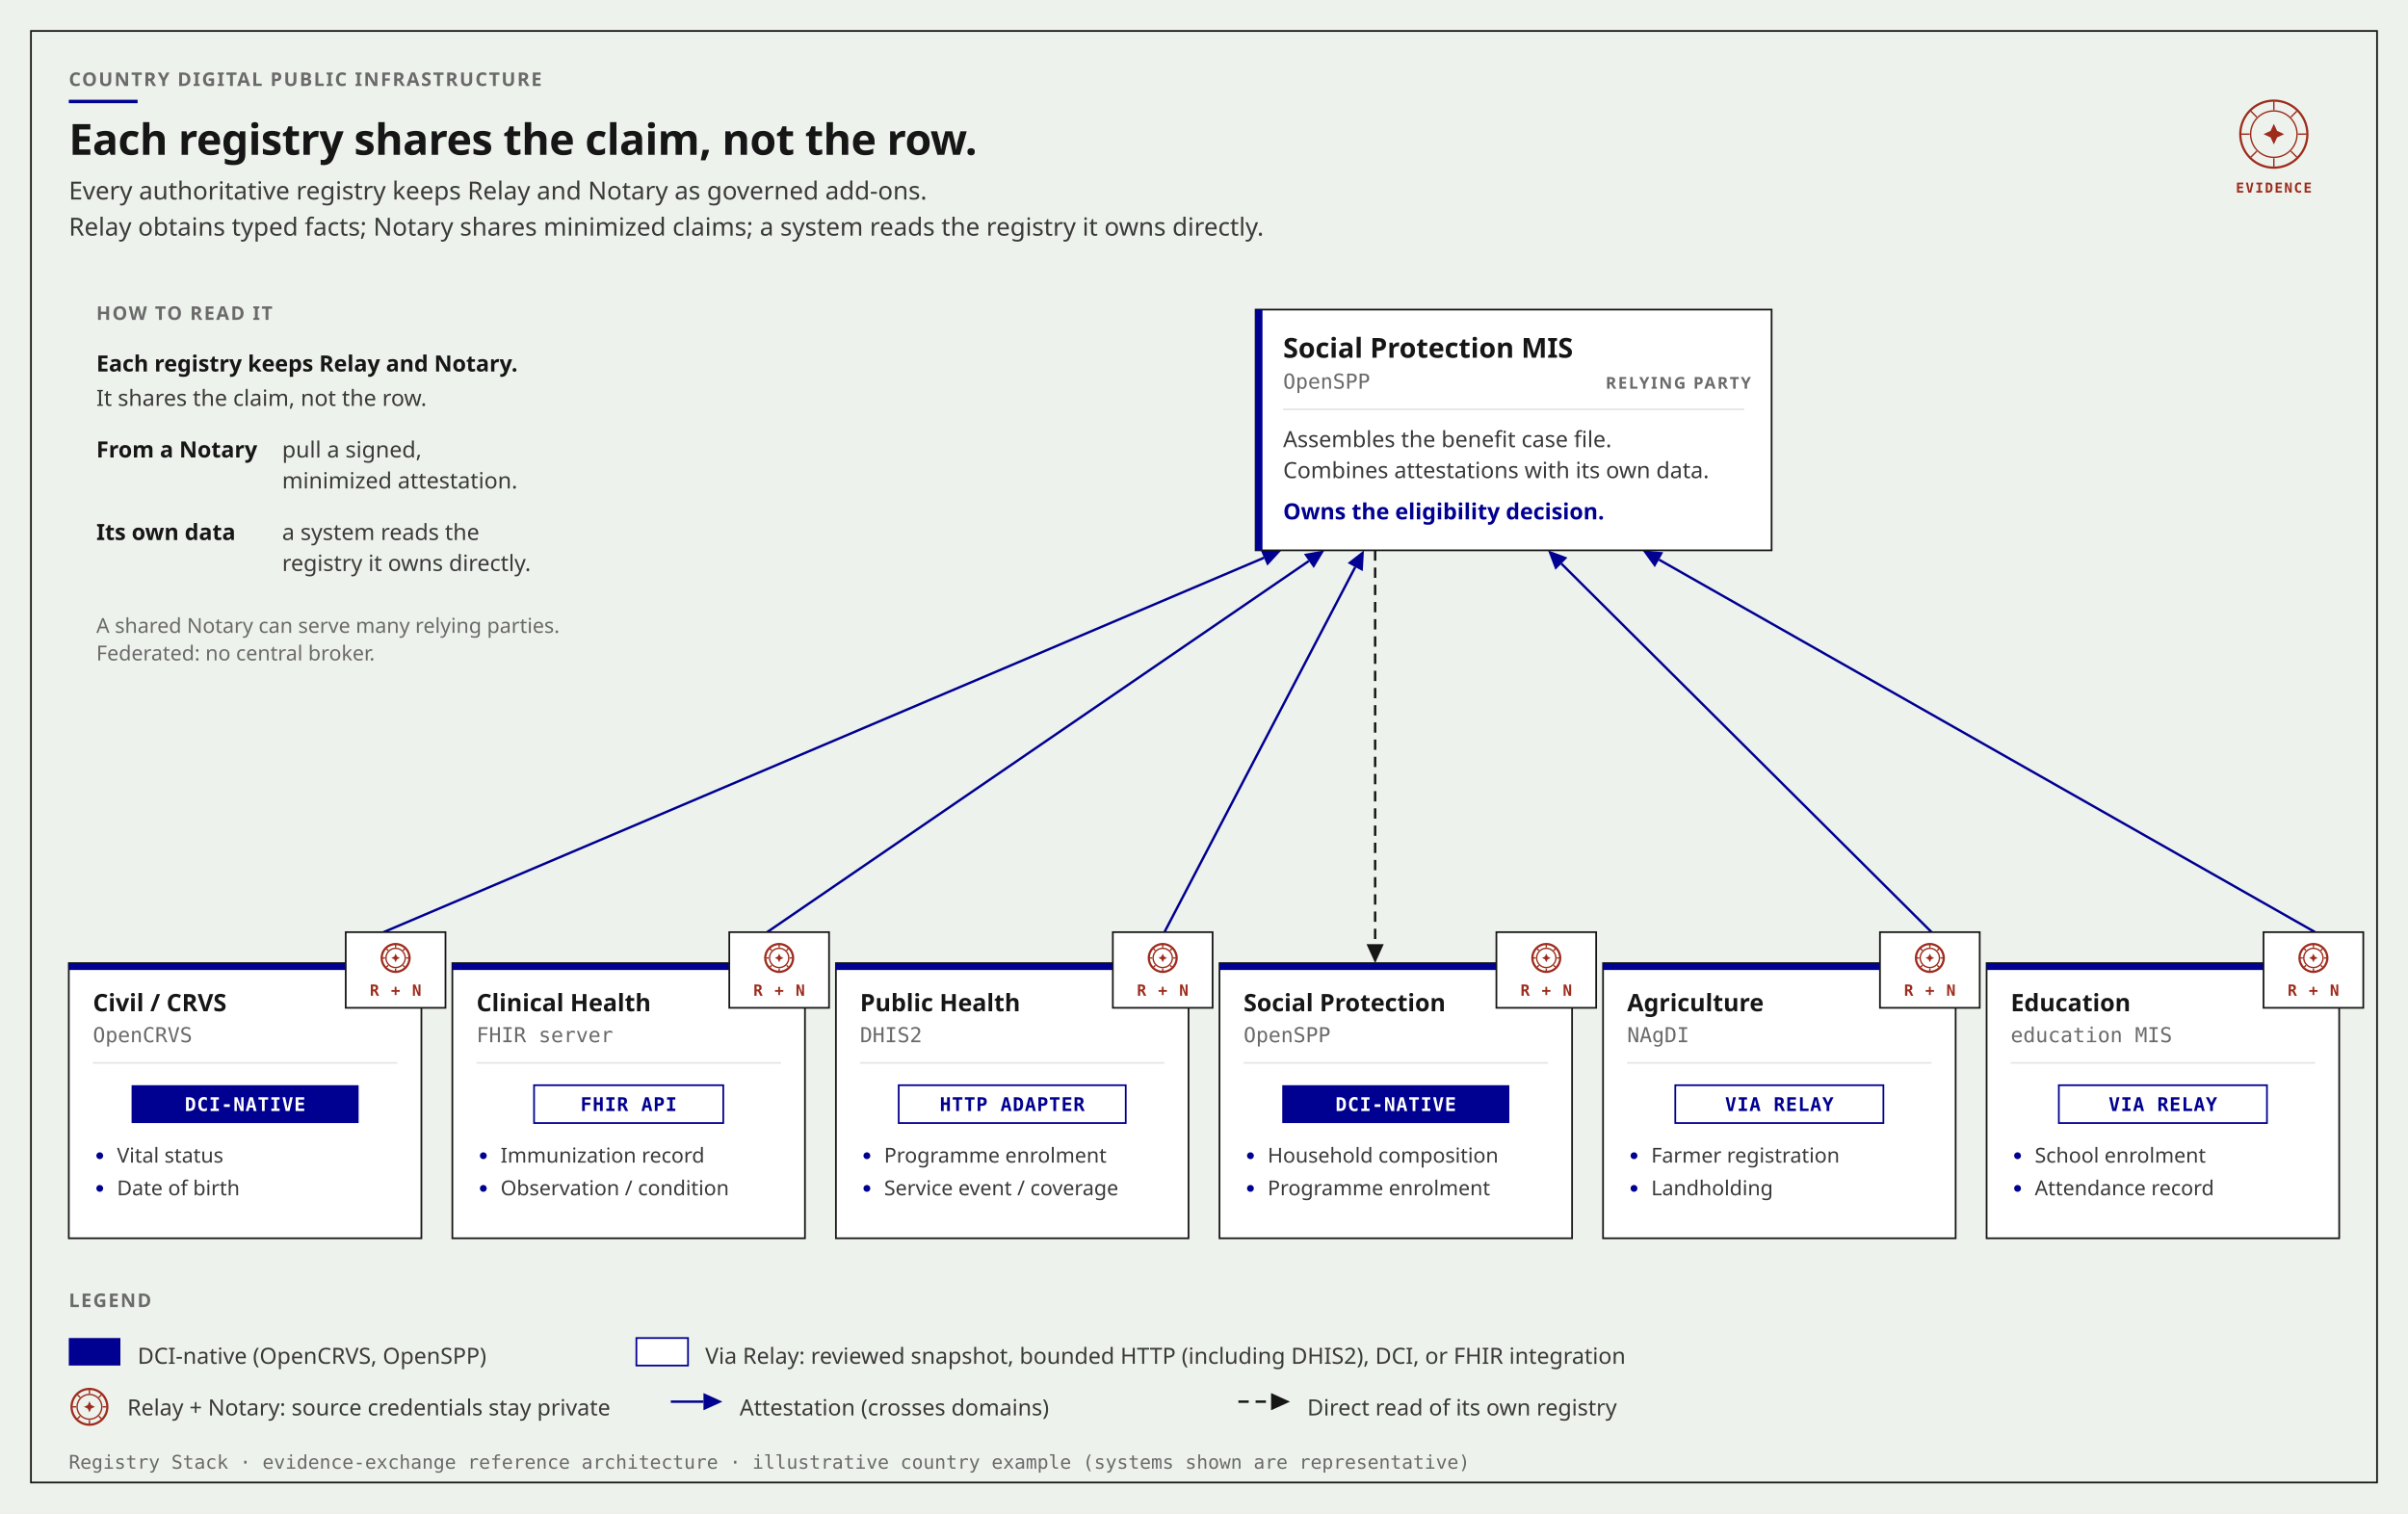
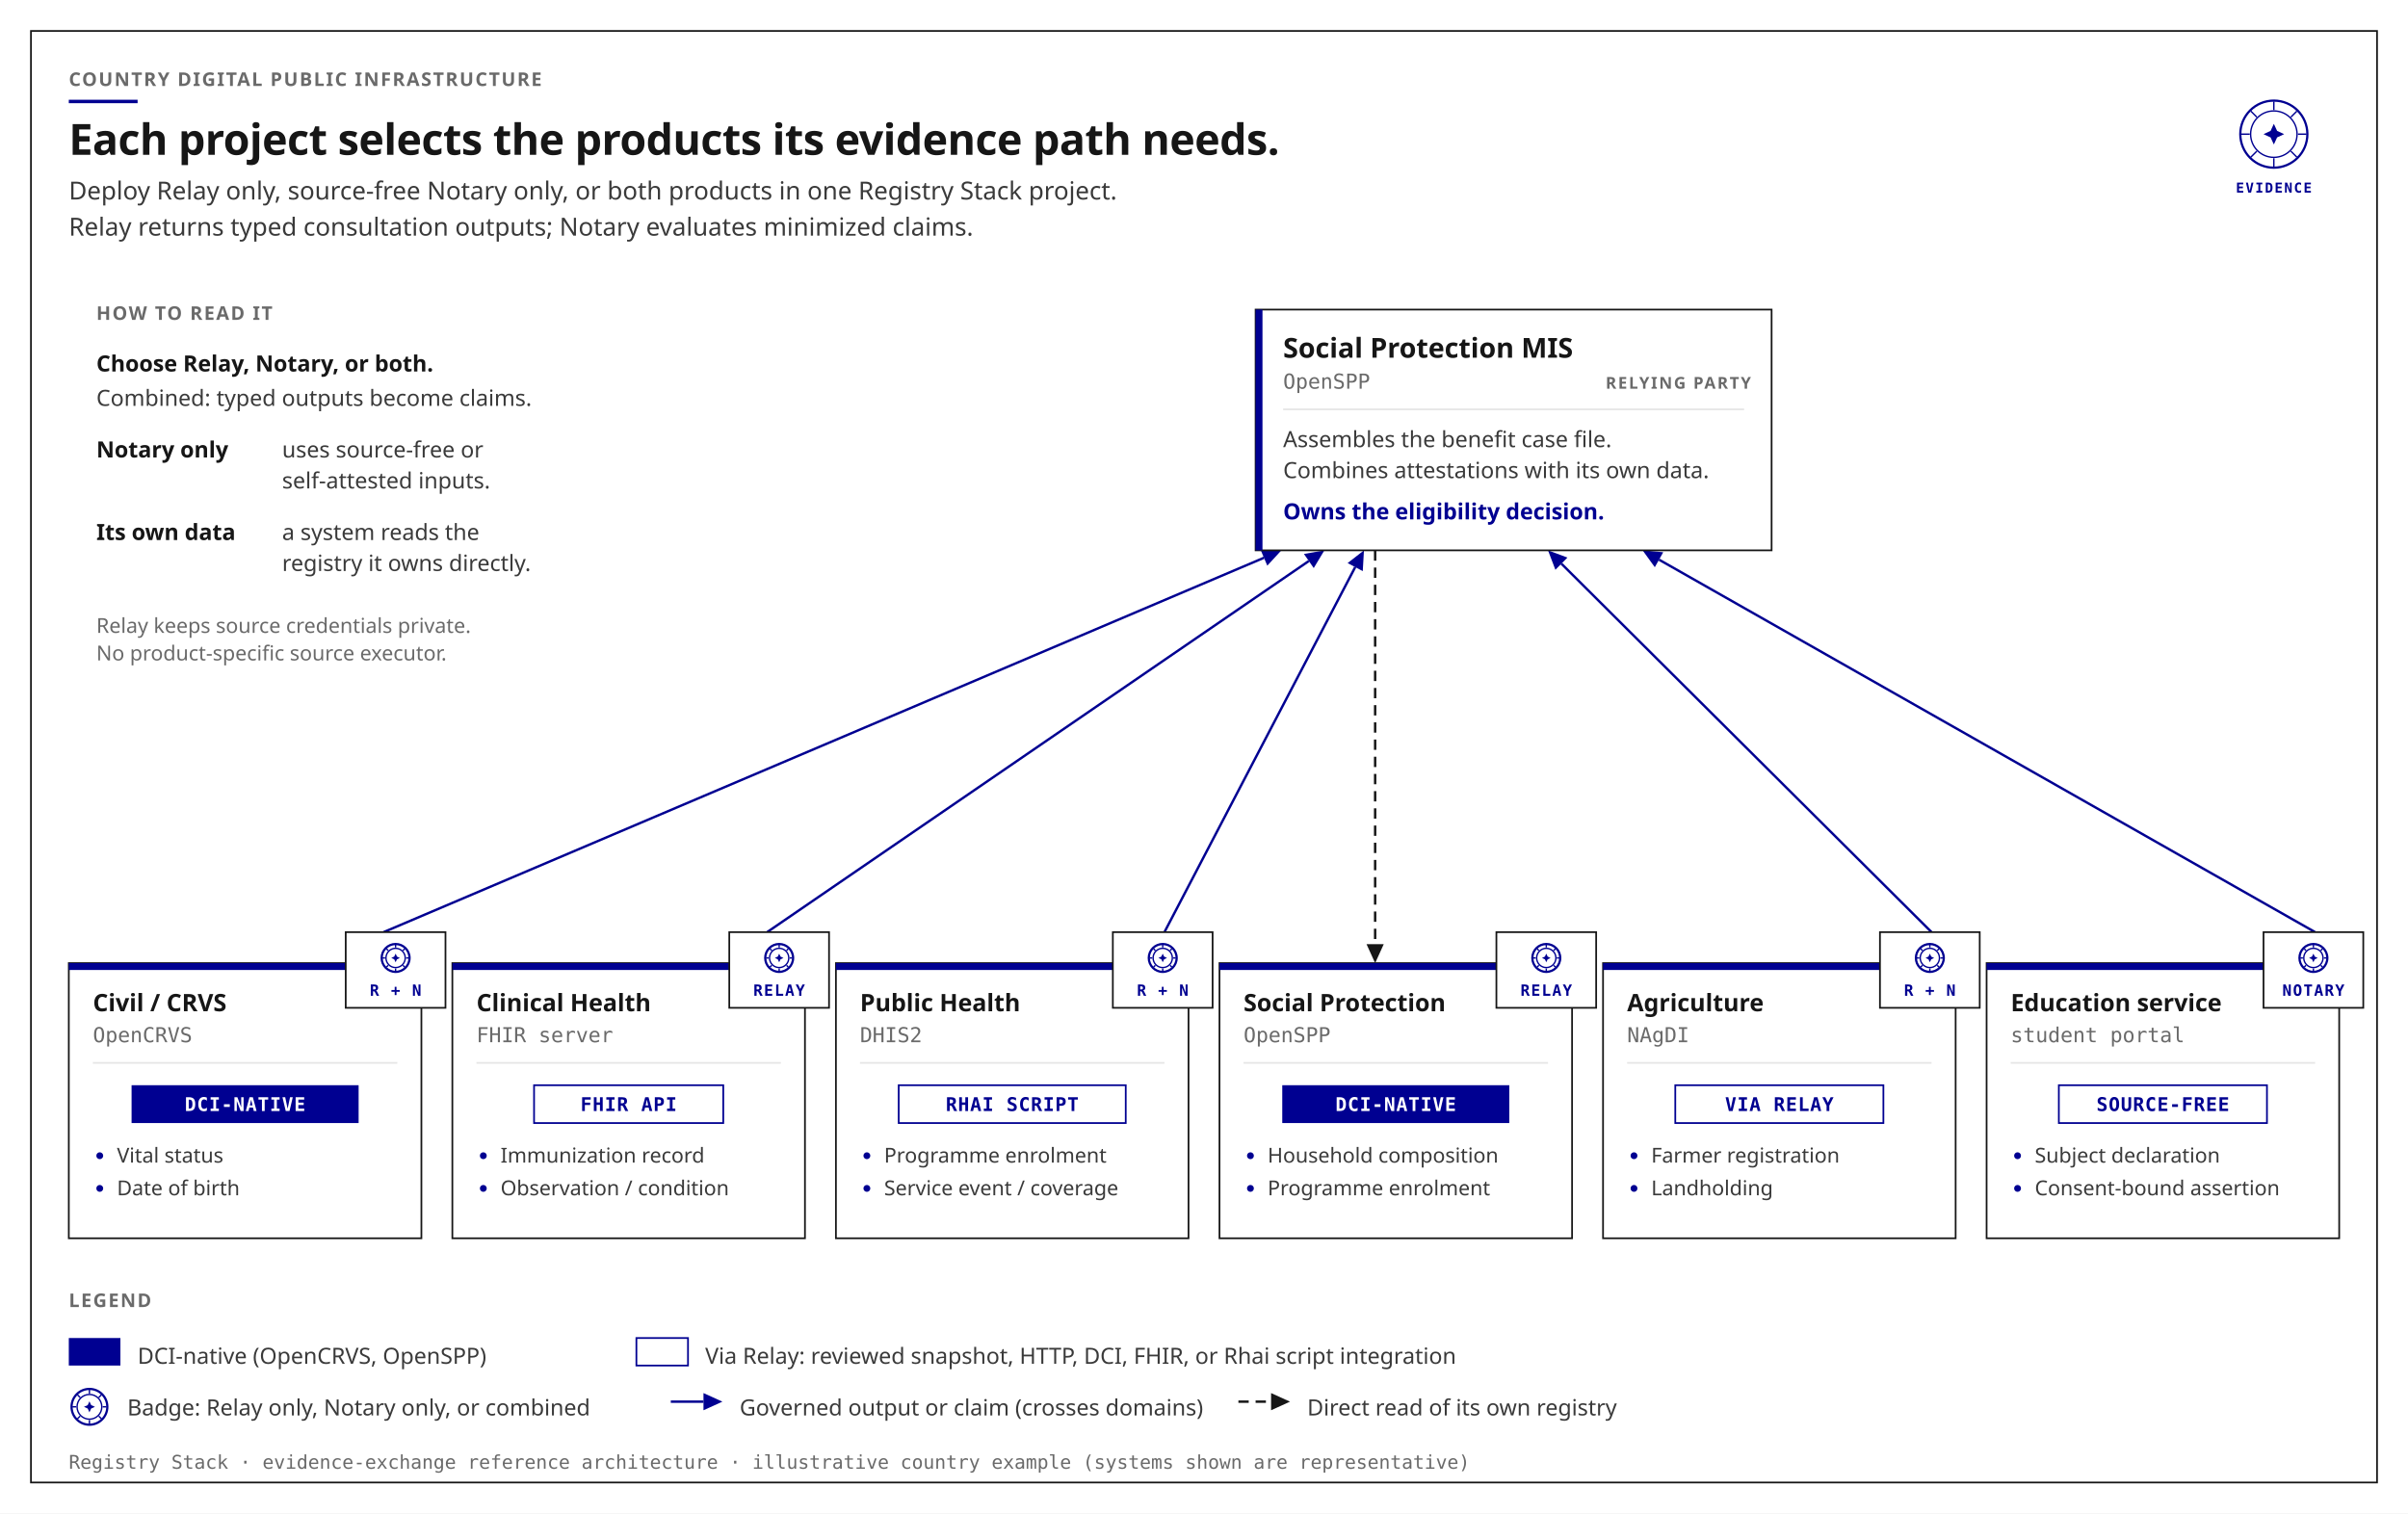
<svg xmlns="http://www.w3.org/2000/svg" viewBox="0 0 1400 880" role="img" aria-labelledby="t d" font-family="'Public Sans', system-ui, -apple-system, sans-serif" text-rendering="geometricPrecision">
  <style>
  .eyebrow { font: 700 11px 'Public Sans', system-ui, sans-serif; fill: #6a6a6a; letter-spacing: 0.08em; }
  .title { font: 700 25px 'Public Sans', system-ui, sans-serif; fill: #161616; letter-spacing: -0.01em; }
  .lead { font: 400 14.5px 'Public Sans', system-ui, sans-serif; fill: #3a3a3a; }
  .cardtitle { font: 700 16px 'Public Sans', system-ui, sans-serif; fill: #161616; }
  .cardtitle.sm { font-size: 14px; }
  .a2 { fill: #000091; }
  .mono { font: 400 12px 'IBM Plex Mono', ui-monospace, monospace; fill: #6a6a6a; }
  .monoblue { font: 600 12px 'IBM Plex Mono', ui-monospace, monospace; fill: #000091; }
  .role { font: 700 9.5px 'Public Sans', system-ui, sans-serif; fill: #6a6a6a; letter-spacing: 0.1em; }
  .b { font: 400 13px 'Public Sans', system-ui, sans-serif; fill: #3a3a3a; }
  .bsm { font: 400 12px 'Public Sans', system-ui, sans-serif; fill: #3a3a3a; }
  .bblue { font: 700 13px 'Public Sans', system-ui, sans-serif; fill: #000091; }
  .bmut { font: 400 12px 'Public Sans', system-ui, sans-serif; fill: #6a6a6a; }
  .minihead { font: 700 13px 'Public Sans', system-ui, sans-serif; fill: #161616; }
  .step { font: 400 12.5px 'Public Sans', system-ui, sans-serif; fill: #3a3a3a; }
  .stepnum { font: 700 11px 'IBM Plex Mono', ui-monospace, monospace; fill: #ffffff; }
  .attest { font: 400 12.5px 'Public Sans', system-ui, sans-serif; fill: #3a3a3a; }
  .tag { font: 700 11px 'IBM Plex Mono', ui-monospace, monospace; letter-spacing: 0.04em; }
  .edgelbl { font: 400 10.5px 'IBM Plex Mono', ui-monospace, monospace; fill: #6a6a6a; }
  .edgelblb { font: 700 10.5px 'IBM Plex Mono', ui-monospace, monospace; fill: #000091; letter-spacing: 0.04em; }
-   .boundlbl { font: 700 11px 'IBM Plex Mono', ui-monospace, monospace; fill: #9d2c1d; letter-spacing: 0.12em; }
+   .boundlbl { font: 700 11px 'IBM Plex Mono', ui-monospace, monospace; fill: #000091; letter-spacing: 0.12em; }
  .leg { font: 400 13px 'Public Sans', system-ui, sans-serif; fill: #3a3a3a; }
-   .sealcap { font: 700 8px 'IBM Plex Mono', ui-monospace, monospace; fill: #9d2c1d; letter-spacing: 0.1em; }
-   .badgelbl { font: 700 9px 'IBM Plex Mono', ui-monospace, monospace; fill: #9d2c1d; letter-spacing: 0.08em; }
+   .sealcap { font: 700 8px 'IBM Plex Mono', ui-monospace, monospace; fill: #000091; letter-spacing: 0.1em; }
+   .badgelbl { font: 700 9px 'IBM Plex Mono', ui-monospace, monospace; fill: #000091; letter-spacing: 0.08em; }
  .foot { font: 400 11px 'IBM Plex Mono', ui-monospace, monospace; fill: #6a6a6a; }
</style>
-   <rect x="0" y="0" width="1400" height="880" fill="#eef2ec" />
+   <rect x="0" y="0" width="1400" height="880" fill="#ffffff" />
  <rect x="18" y="18" width="1364" height="844" fill="none" stroke="#161616" stroke-width="1" />
  <text x="40" y="50" class="eyebrow">COUNTRY DIGITAL PUBLIC INFRASTRUCTURE</text>
  <rect x="40" y="58" width="40" height="2" fill="#000091" />
-   <text x="40" y="90" class="title">Each registry shares the claim, not the row.</text>
-   <text x="40" y="116" class="lead">Every authoritative registry keeps Relay and Notary as governed add-ons.</text>
-   <text x="40" y="137" class="lead">Relay obtains typed facts; Notary shares minimized claims; a system reads the registry it owns directly.</text>
-   <circle cx="1322" cy="78" r="19.5" fill="none" stroke="#9d2c1d" stroke-width="1.3" />
-   <circle cx="1322" cy="78" r="13.5" fill="none" stroke="#9d2c1d" stroke-width="0.8" />
-   <line x1="1336.0" y1="78.0" x2="1341.0" y2="78.0" stroke="#9d2c1d" stroke-width="0.8" />
-   <line x1="1331.9" y1="87.9" x2="1335.4" y2="91.4" stroke="#9d2c1d" stroke-width="0.8" />
-   <line x1="1322.0" y1="92.0" x2="1322.0" y2="97.0" stroke="#9d2c1d" stroke-width="0.8" />
-   <line x1="1312.1" y1="87.9" x2="1308.6" y2="91.4" stroke="#9d2c1d" stroke-width="0.8" />
-   <line x1="1308.0" y1="78.0" x2="1303.0" y2="78.0" stroke="#9d2c1d" stroke-width="0.8" />
-   <line x1="1312.1" y1="68.1" x2="1308.6" y2="64.6" stroke="#9d2c1d" stroke-width="0.8" />
-   <line x1="1322.0" y1="64.0" x2="1322.0" y2="59.0" stroke="#9d2c1d" stroke-width="0.8" />
-   <line x1="1331.9" y1="68.1" x2="1335.4" y2="64.6" stroke="#9d2c1d" stroke-width="0.8" />
-   <path d="M1322.0 72.0 L1323.9 76.1 L1328.0 78.0 L1323.9 79.9 L1322.0 84.0 L1320.1 79.9 L1316.0 78.0 L1320.1 76.1 Z" fill="#9d2c1d" />
+   <text x="40" y="90" class="title">Each project selects the products its evidence path needs.</text>
+   <text x="40" y="116" class="lead">Deploy Relay only, source-free Notary only, or both products in one Registry Stack project.</text>
+   <text x="40" y="137" class="lead">Relay returns typed consultation outputs; Notary evaluates minimized claims.</text>
+   <circle cx="1322" cy="78" r="19.5" fill="none" stroke="#000091" stroke-width="1.3" />
+   <circle cx="1322" cy="78" r="13.5" fill="none" stroke="#000091" stroke-width="0.8" />
+   <line x1="1336.0" y1="78.0" x2="1341.0" y2="78.0" stroke="#000091" stroke-width="0.8" />
+   <line x1="1331.9" y1="87.9" x2="1335.4" y2="91.4" stroke="#000091" stroke-width="0.8" />
+   <line x1="1322.0" y1="92.0" x2="1322.0" y2="97.0" stroke="#000091" stroke-width="0.8" />
+   <line x1="1312.1" y1="87.9" x2="1308.6" y2="91.4" stroke="#000091" stroke-width="0.8" />
+   <line x1="1308.0" y1="78.0" x2="1303.0" y2="78.0" stroke="#000091" stroke-width="0.8" />
+   <line x1="1312.1" y1="68.1" x2="1308.6" y2="64.6" stroke="#000091" stroke-width="0.8" />
+   <line x1="1322.0" y1="64.0" x2="1322.0" y2="59.0" stroke="#000091" stroke-width="0.8" />
+   <line x1="1331.9" y1="68.1" x2="1335.4" y2="64.6" stroke="#000091" stroke-width="0.8" />
+   <path d="M1322.0 72.0 L1323.9 76.1 L1328.0 78.0 L1323.9 79.9 L1322.0 84.0 L1320.1 79.9 L1316.0 78.0 L1320.1 76.1 Z" fill="#000091" />
  <text x="1322" y="112" class="sealcap" text-anchor="middle">EVIDENCE</text>
  <line x1="223" y1="542" x2="734.877" y2="324.305" stroke="#000091" stroke-width="1.4" />
  <polygon points="745.0,320.0 736.8,328.9 732.9,319.7" fill="#000091" />
  <line x1="446" y1="542" x2="760.926" y2="326.218" stroke="#000091" stroke-width="1.4" />
  <polygon points="770.0,320.0 763.8,330.3 758.1,322.1" fill="#000091" />
  <line x1="677" y1="542" x2="787.906" y2="329.749" stroke="#000091" stroke-width="1.4" />
  <polygon points="793.0,320.0 792.3,332.1 783.5,327.4" fill="#000091" />
  <line x1="1123" y1="542" x2="907.796" y2="327.761" stroke="#000091" stroke-width="1.4" />
  <polygon points="900.0,320.0 911.3,324.2 904.3,331.3" fill="#000091" />
  <line x1="1346" y1="542" x2="964.566" y2="325.431" stroke="#000091" stroke-width="1.4" />
  <polygon points="955.0,320.0 967.0,321.1 962.1,329.8" fill="#000091" />
  <line x1="799.5" y1="320" x2="799.5" y2="549.0" stroke="#161616" stroke-width="1.4" stroke-dasharray="6 4" />
  <polygon points="799.5,560.0 804.5,549.0 794.5,549.0" fill="#161616" />
  <rect x="40" y="560" width="205" height="160" fill="#ffffff" stroke="#161616" stroke-width="1" />
  <rect x="40" y="560" width="205" height="4" fill="#000091" />
  <text x="54" y="588" class="cardtitle sm">Civil / CRVS</text>
  <text x="54" y="606" class="mono">OpenCRVS</text>
  <line x1="54" y1="618" x2="231" y2="618" stroke="#e5e5e5" stroke-width="1" />
  <rect x="76.5" y="631.0" width="132" height="22" fill="#000091" />
  <text x="142.5" y="646" class="tag" fill="#ffffff" text-anchor="middle">DCI-NATIVE</text>
  <circle cx="58" cy="672" r="2" fill="#000091" />
  <text x="68" y="676" class="bsm">Vital status</text>
  <circle cx="58" cy="691" r="2" fill="#000091" />
  <text x="68" y="695" class="bsm">Date of birth</text>
  <rect x="201" y="542" width="58" height="44" fill="#ffffff" stroke="#161616" stroke-width="1" />
-   <circle cx="230.0" cy="557" r="8.1" fill="none" stroke="#9d2c1d" stroke-width="1.3" />
-   <circle cx="230.0" cy="557" r="5.6" fill="none" stroke="#9d2c1d" stroke-width="0.8" />
-   <line x1="236.1" y1="557.0" x2="237.6" y2="557.0" stroke="#9d2c1d" stroke-width="0.8" />
-   <line x1="234.3" y1="561.3" x2="235.3" y2="562.3" stroke="#9d2c1d" stroke-width="0.8" />
-   <line x1="230.0" y1="563.1" x2="230.0" y2="564.6" stroke="#9d2c1d" stroke-width="0.8" />
-   <line x1="225.7" y1="561.3" x2="224.7" y2="562.3" stroke="#9d2c1d" stroke-width="0.8" />
-   <line x1="223.9" y1="557.0" x2="222.4" y2="557.0" stroke="#9d2c1d" stroke-width="0.8" />
-   <line x1="225.7" y1="552.7" x2="224.7" y2="551.7" stroke="#9d2c1d" stroke-width="0.8" />
-   <line x1="230.0" y1="550.9" x2="230.0" y2="549.4" stroke="#9d2c1d" stroke-width="0.8" />
-   <line x1="234.3" y1="552.7" x2="235.3" y2="551.7" stroke="#9d2c1d" stroke-width="0.8" />
-   <path d="M230.0 554.5 L230.8 556.2 L232.5 557.0 L230.8 557.8 L230.0 559.5 L229.2 557.8 L227.5 557.0 L229.2 556.2 Z" fill="#9d2c1d" />
+   <circle cx="230.0" cy="557" r="8.1" fill="none" stroke="#000091" stroke-width="1.3" />
+   <circle cx="230.0" cy="557" r="5.6" fill="none" stroke="#000091" stroke-width="0.8" />
+   <line x1="236.1" y1="557.0" x2="237.6" y2="557.0" stroke="#000091" stroke-width="0.8" />
+   <line x1="234.3" y1="561.3" x2="235.3" y2="562.3" stroke="#000091" stroke-width="0.8" />
+   <line x1="230.0" y1="563.1" x2="230.0" y2="564.6" stroke="#000091" stroke-width="0.8" />
+   <line x1="225.7" y1="561.3" x2="224.7" y2="562.3" stroke="#000091" stroke-width="0.8" />
+   <line x1="223.9" y1="557.0" x2="222.4" y2="557.0" stroke="#000091" stroke-width="0.8" />
+   <line x1="225.7" y1="552.7" x2="224.7" y2="551.7" stroke="#000091" stroke-width="0.8" />
+   <line x1="230.0" y1="550.9" x2="230.0" y2="549.4" stroke="#000091" stroke-width="0.8" />
+   <line x1="234.3" y1="552.7" x2="235.3" y2="551.7" stroke="#000091" stroke-width="0.8" />
+   <path d="M230.0 554.5 L230.8 556.2 L232.5 557.0 L230.8 557.8 L230.0 559.5 L229.2 557.8 L227.5 557.0 L229.2 556.2 Z" fill="#000091" />
  <text x="230" y="579" class="badgelbl" text-anchor="middle">R + N</text>
  <rect x="263" y="560" width="205" height="160" fill="#ffffff" stroke="#161616" stroke-width="1" />
  <rect x="263" y="560" width="205" height="4" fill="#000091" />
  <text x="277" y="588" class="cardtitle sm">Clinical Health</text>
  <text x="277" y="606" class="mono">FHIR server</text>
  <line x1="277" y1="618" x2="454" y2="618" stroke="#e5e5e5" stroke-width="1" />
  <rect x="310.5" y="631.0" width="110" height="22" fill="#ffffff" stroke="#000091" stroke-width="1" />
  <text x="365.5" y="646" class="tag" fill="#000091" text-anchor="middle">FHIR API</text>
  <circle cx="281" cy="672" r="2" fill="#000091" />
  <text x="291" y="676" class="bsm">Immunization record</text>
  <circle cx="281" cy="691" r="2" fill="#000091" />
  <text x="291" y="695" class="bsm">Observation / condition</text>
  <rect x="424" y="542" width="58" height="44" fill="#ffffff" stroke="#161616" stroke-width="1" />
-   <circle cx="453.0" cy="557" r="8.1" fill="none" stroke="#9d2c1d" stroke-width="1.3" />
-   <circle cx="453.0" cy="557" r="5.6" fill="none" stroke="#9d2c1d" stroke-width="0.8" />
-   <line x1="459.1" y1="557.0" x2="460.6" y2="557.0" stroke="#9d2c1d" stroke-width="0.8" />
-   <line x1="457.3" y1="561.3" x2="458.3" y2="562.3" stroke="#9d2c1d" stroke-width="0.8" />
-   <line x1="453.0" y1="563.1" x2="453.0" y2="564.6" stroke="#9d2c1d" stroke-width="0.8" />
-   <line x1="448.7" y1="561.3" x2="447.7" y2="562.3" stroke="#9d2c1d" stroke-width="0.8" />
-   <line x1="446.9" y1="557.0" x2="445.4" y2="557.0" stroke="#9d2c1d" stroke-width="0.8" />
-   <line x1="448.7" y1="552.7" x2="447.7" y2="551.7" stroke="#9d2c1d" stroke-width="0.8" />
-   <line x1="453.0" y1="550.9" x2="453.0" y2="549.4" stroke="#9d2c1d" stroke-width="0.8" />
-   <line x1="457.3" y1="552.7" x2="458.3" y2="551.7" stroke="#9d2c1d" stroke-width="0.8" />
-   <path d="M453.0 554.5 L453.8 556.2 L455.5 557.0 L453.8 557.8 L453.0 559.5 L452.2 557.8 L450.5 557.0 L452.2 556.2 Z" fill="#9d2c1d" />
-   <text x="453" y="579" class="badgelbl" text-anchor="middle">R + N</text>
+   <circle cx="453.0" cy="557" r="8.1" fill="none" stroke="#000091" stroke-width="1.3" />
+   <circle cx="453.0" cy="557" r="5.6" fill="none" stroke="#000091" stroke-width="0.8" />
+   <line x1="459.1" y1="557.0" x2="460.6" y2="557.0" stroke="#000091" stroke-width="0.8" />
+   <line x1="457.3" y1="561.3" x2="458.3" y2="562.3" stroke="#000091" stroke-width="0.8" />
+   <line x1="453.0" y1="563.1" x2="453.0" y2="564.6" stroke="#000091" stroke-width="0.8" />
+   <line x1="448.7" y1="561.3" x2="447.7" y2="562.3" stroke="#000091" stroke-width="0.8" />
+   <line x1="446.9" y1="557.0" x2="445.4" y2="557.0" stroke="#000091" stroke-width="0.8" />
+   <line x1="448.7" y1="552.7" x2="447.7" y2="551.7" stroke="#000091" stroke-width="0.8" />
+   <line x1="453.0" y1="550.9" x2="453.0" y2="549.4" stroke="#000091" stroke-width="0.8" />
+   <line x1="457.3" y1="552.7" x2="458.3" y2="551.7" stroke="#000091" stroke-width="0.8" />
+   <path d="M453.0 554.5 L453.8 556.2 L455.5 557.0 L453.8 557.8 L453.0 559.5 L452.2 557.8 L450.5 557.0 L452.2 556.2 Z" fill="#000091" />
+   <text x="453" y="579" class="badgelbl" text-anchor="middle">RELAY</text>
  <rect x="486" y="560" width="205" height="160" fill="#ffffff" stroke="#161616" stroke-width="1" />
  <rect x="486" y="560" width="205" height="4" fill="#000091" />
  <text x="500" y="588" class="cardtitle sm">Public Health</text>
  <text x="500" y="606" class="mono">DHIS2</text>
  <line x1="500" y1="618" x2="677" y2="618" stroke="#e5e5e5" stroke-width="1" />
  <rect x="522.5" y="631.0" width="132" height="22" fill="#ffffff" stroke="#000091" stroke-width="1" />
-   <text x="588.5" y="646" class="tag" fill="#000091" text-anchor="middle">HTTP ADAPTER</text>
+   <text x="588.5" y="646" class="tag" fill="#000091" text-anchor="middle">RHAI SCRIPT</text>
  <circle cx="504" cy="672" r="2" fill="#000091" />
  <text x="514" y="676" class="bsm">Programme enrolment</text>
  <circle cx="504" cy="691" r="2" fill="#000091" />
  <text x="514" y="695" class="bsm">Service event / coverage</text>
  <rect x="647" y="542" width="58" height="44" fill="#ffffff" stroke="#161616" stroke-width="1" />
-   <circle cx="676.0" cy="557" r="8.1" fill="none" stroke="#9d2c1d" stroke-width="1.3" />
-   <circle cx="676.0" cy="557" r="5.6" fill="none" stroke="#9d2c1d" stroke-width="0.8" />
-   <line x1="682.1" y1="557.0" x2="683.6" y2="557.0" stroke="#9d2c1d" stroke-width="0.8" />
-   <line x1="680.3" y1="561.3" x2="681.3" y2="562.3" stroke="#9d2c1d" stroke-width="0.8" />
-   <line x1="676.0" y1="563.1" x2="676.0" y2="564.6" stroke="#9d2c1d" stroke-width="0.8" />
-   <line x1="671.7" y1="561.3" x2="670.7" y2="562.3" stroke="#9d2c1d" stroke-width="0.8" />
-   <line x1="669.9" y1="557.0" x2="668.4" y2="557.0" stroke="#9d2c1d" stroke-width="0.8" />
-   <line x1="671.7" y1="552.7" x2="670.7" y2="551.7" stroke="#9d2c1d" stroke-width="0.8" />
-   <line x1="676.0" y1="550.9" x2="676.0" y2="549.4" stroke="#9d2c1d" stroke-width="0.8" />
-   <line x1="680.3" y1="552.7" x2="681.3" y2="551.7" stroke="#9d2c1d" stroke-width="0.8" />
-   <path d="M676.0 554.5 L676.8 556.2 L678.5 557.0 L676.8 557.8 L676.0 559.5 L675.2 557.8 L673.5 557.0 L675.2 556.2 Z" fill="#9d2c1d" />
+   <circle cx="676.0" cy="557" r="8.1" fill="none" stroke="#000091" stroke-width="1.3" />
+   <circle cx="676.0" cy="557" r="5.6" fill="none" stroke="#000091" stroke-width="0.8" />
+   <line x1="682.1" y1="557.0" x2="683.6" y2="557.0" stroke="#000091" stroke-width="0.8" />
+   <line x1="680.3" y1="561.3" x2="681.3" y2="562.3" stroke="#000091" stroke-width="0.8" />
+   <line x1="676.0" y1="563.1" x2="676.0" y2="564.6" stroke="#000091" stroke-width="0.8" />
+   <line x1="671.7" y1="561.3" x2="670.7" y2="562.3" stroke="#000091" stroke-width="0.8" />
+   <line x1="669.9" y1="557.0" x2="668.4" y2="557.0" stroke="#000091" stroke-width="0.8" />
+   <line x1="671.7" y1="552.7" x2="670.7" y2="551.7" stroke="#000091" stroke-width="0.8" />
+   <line x1="676.0" y1="550.9" x2="676.0" y2="549.4" stroke="#000091" stroke-width="0.8" />
+   <line x1="680.3" y1="552.7" x2="681.3" y2="551.7" stroke="#000091" stroke-width="0.8" />
+   <path d="M676.0 554.5 L676.8 556.2 L678.5 557.0 L676.8 557.8 L676.0 559.5 L675.2 557.8 L673.5 557.0 L675.2 556.2 Z" fill="#000091" />
  <text x="676" y="579" class="badgelbl" text-anchor="middle">R + N</text>
  <rect x="709" y="560" width="205" height="160" fill="#ffffff" stroke="#161616" stroke-width="1" />
  <rect x="709" y="560" width="205" height="4" fill="#000091" />
  <text x="723" y="588" class="cardtitle sm">Social Protection</text>
  <text x="723" y="606" class="mono">OpenSPP</text>
  <line x1="723" y1="618" x2="900" y2="618" stroke="#e5e5e5" stroke-width="1" />
  <rect x="745.5" y="631.0" width="132" height="22" fill="#000091" />
  <text x="811.5" y="646" class="tag" fill="#ffffff" text-anchor="middle">DCI-NATIVE</text>
  <circle cx="727" cy="672" r="2" fill="#000091" />
  <text x="737" y="676" class="bsm">Household composition</text>
  <circle cx="727" cy="691" r="2" fill="#000091" />
  <text x="737" y="695" class="bsm">Programme enrolment</text>
  <rect x="870" y="542" width="58" height="44" fill="#ffffff" stroke="#161616" stroke-width="1" />
-   <circle cx="899.0" cy="557" r="8.1" fill="none" stroke="#9d2c1d" stroke-width="1.3" />
-   <circle cx="899.0" cy="557" r="5.6" fill="none" stroke="#9d2c1d" stroke-width="0.8" />
-   <line x1="905.1" y1="557.0" x2="906.6" y2="557.0" stroke="#9d2c1d" stroke-width="0.8" />
-   <line x1="903.3" y1="561.3" x2="904.3" y2="562.3" stroke="#9d2c1d" stroke-width="0.8" />
-   <line x1="899.0" y1="563.1" x2="899.0" y2="564.6" stroke="#9d2c1d" stroke-width="0.8" />
-   <line x1="894.7" y1="561.3" x2="893.7" y2="562.3" stroke="#9d2c1d" stroke-width="0.8" />
-   <line x1="892.9" y1="557.0" x2="891.4" y2="557.0" stroke="#9d2c1d" stroke-width="0.8" />
-   <line x1="894.7" y1="552.7" x2="893.7" y2="551.7" stroke="#9d2c1d" stroke-width="0.8" />
-   <line x1="899.0" y1="550.9" x2="899.0" y2="549.4" stroke="#9d2c1d" stroke-width="0.8" />
-   <line x1="903.3" y1="552.7" x2="904.3" y2="551.7" stroke="#9d2c1d" stroke-width="0.8" />
-   <path d="M899.0 554.5 L899.8 556.2 L901.5 557.0 L899.8 557.8 L899.0 559.5 L898.2 557.8 L896.5 557.0 L898.2 556.2 Z" fill="#9d2c1d" />
-   <text x="899" y="579" class="badgelbl" text-anchor="middle">R + N</text>
+   <circle cx="899.0" cy="557" r="8.1" fill="none" stroke="#000091" stroke-width="1.3" />
+   <circle cx="899.0" cy="557" r="5.6" fill="none" stroke="#000091" stroke-width="0.8" />
+   <line x1="905.1" y1="557.0" x2="906.6" y2="557.0" stroke="#000091" stroke-width="0.8" />
+   <line x1="903.3" y1="561.3" x2="904.3" y2="562.3" stroke="#000091" stroke-width="0.8" />
+   <line x1="899.0" y1="563.1" x2="899.0" y2="564.6" stroke="#000091" stroke-width="0.8" />
+   <line x1="894.7" y1="561.3" x2="893.7" y2="562.3" stroke="#000091" stroke-width="0.8" />
+   <line x1="892.9" y1="557.0" x2="891.4" y2="557.0" stroke="#000091" stroke-width="0.8" />
+   <line x1="894.7" y1="552.7" x2="893.7" y2="551.7" stroke="#000091" stroke-width="0.8" />
+   <line x1="899.0" y1="550.9" x2="899.0" y2="549.4" stroke="#000091" stroke-width="0.8" />
+   <line x1="903.3" y1="552.7" x2="904.3" y2="551.7" stroke="#000091" stroke-width="0.8" />
+   <path d="M899.0 554.5 L899.8 556.2 L901.5 557.0 L899.8 557.8 L899.0 559.5 L898.2 557.8 L896.5 557.0 L898.2 556.2 Z" fill="#000091" />
+   <text x="899" y="579" class="badgelbl" text-anchor="middle">RELAY</text>
  <rect x="932" y="560" width="205" height="160" fill="#ffffff" stroke="#161616" stroke-width="1" />
  <rect x="932" y="560" width="205" height="4" fill="#000091" />
  <text x="946" y="588" class="cardtitle sm">Agriculture</text>
  <text x="946" y="606" class="mono">NAgDI</text>
  <line x1="946" y1="618" x2="1123" y2="618" stroke="#e5e5e5" stroke-width="1" />
  <rect x="974.0" y="631.0" width="121" height="22" fill="#ffffff" stroke="#000091" stroke-width="1" />
  <text x="1034.5" y="646" class="tag" fill="#000091" text-anchor="middle">VIA RELAY</text>
  <circle cx="950" cy="672" r="2" fill="#000091" />
  <text x="960" y="676" class="bsm">Farmer registration</text>
  <circle cx="950" cy="691" r="2" fill="#000091" />
  <text x="960" y="695" class="bsm">Landholding</text>
  <rect x="1093" y="542" width="58" height="44" fill="#ffffff" stroke="#161616" stroke-width="1" />
-   <circle cx="1122.0" cy="557" r="8.1" fill="none" stroke="#9d2c1d" stroke-width="1.3" />
-   <circle cx="1122.0" cy="557" r="5.6" fill="none" stroke="#9d2c1d" stroke-width="0.8" />
-   <line x1="1128.1" y1="557.0" x2="1129.6" y2="557.0" stroke="#9d2c1d" stroke-width="0.8" />
-   <line x1="1126.3" y1="561.3" x2="1127.3" y2="562.3" stroke="#9d2c1d" stroke-width="0.8" />
-   <line x1="1122.0" y1="563.1" x2="1122.0" y2="564.6" stroke="#9d2c1d" stroke-width="0.8" />
-   <line x1="1117.7" y1="561.3" x2="1116.7" y2="562.3" stroke="#9d2c1d" stroke-width="0.8" />
-   <line x1="1115.9" y1="557.0" x2="1114.4" y2="557.0" stroke="#9d2c1d" stroke-width="0.8" />
-   <line x1="1117.7" y1="552.7" x2="1116.7" y2="551.7" stroke="#9d2c1d" stroke-width="0.8" />
-   <line x1="1122.0" y1="550.9" x2="1122.0" y2="549.4" stroke="#9d2c1d" stroke-width="0.8" />
-   <line x1="1126.3" y1="552.7" x2="1127.3" y2="551.7" stroke="#9d2c1d" stroke-width="0.8" />
-   <path d="M1122.0 554.5 L1122.8 556.2 L1124.5 557.0 L1122.8 557.8 L1122.0 559.5 L1121.2 557.8 L1119.5 557.0 L1121.2 556.2 Z" fill="#9d2c1d" />
+   <circle cx="1122.0" cy="557" r="8.1" fill="none" stroke="#000091" stroke-width="1.3" />
+   <circle cx="1122.0" cy="557" r="5.6" fill="none" stroke="#000091" stroke-width="0.8" />
+   <line x1="1128.1" y1="557.0" x2="1129.6" y2="557.0" stroke="#000091" stroke-width="0.8" />
+   <line x1="1126.3" y1="561.3" x2="1127.3" y2="562.3" stroke="#000091" stroke-width="0.8" />
+   <line x1="1122.0" y1="563.1" x2="1122.0" y2="564.6" stroke="#000091" stroke-width="0.8" />
+   <line x1="1117.7" y1="561.3" x2="1116.7" y2="562.3" stroke="#000091" stroke-width="0.8" />
+   <line x1="1115.9" y1="557.0" x2="1114.4" y2="557.0" stroke="#000091" stroke-width="0.8" />
+   <line x1="1117.7" y1="552.7" x2="1116.7" y2="551.7" stroke="#000091" stroke-width="0.8" />
+   <line x1="1122.0" y1="550.9" x2="1122.0" y2="549.4" stroke="#000091" stroke-width="0.8" />
+   <line x1="1126.3" y1="552.7" x2="1127.3" y2="551.7" stroke="#000091" stroke-width="0.8" />
+   <path d="M1122.0 554.5 L1122.8 556.2 L1124.5 557.0 L1122.8 557.8 L1122.0 559.5 L1121.2 557.8 L1119.5 557.0 L1121.2 556.2 Z" fill="#000091" />
  <text x="1122" y="579" class="badgelbl" text-anchor="middle">R + N</text>
  <rect x="1155" y="560" width="205" height="160" fill="#ffffff" stroke="#161616" stroke-width="1" />
  <rect x="1155" y="560" width="205" height="4" fill="#000091" />
-   <text x="1169" y="588" class="cardtitle sm">Education</text>
-   <text x="1169" y="606" class="mono">education MIS</text>
+   <text x="1169" y="588" class="cardtitle sm">Education service</text>
+   <text x="1169" y="606" class="mono">student portal</text>
  <line x1="1169" y1="618" x2="1346" y2="618" stroke="#e5e5e5" stroke-width="1" />
  <rect x="1197.0" y="631.0" width="121" height="22" fill="#ffffff" stroke="#000091" stroke-width="1" />
-   <text x="1257.5" y="646" class="tag" fill="#000091" text-anchor="middle">VIA RELAY</text>
+   <text x="1257.5" y="646" class="tag" fill="#000091" text-anchor="middle">SOURCE-FREE</text>
  <circle cx="1173" cy="672" r="2" fill="#000091" />
-   <text x="1183" y="676" class="bsm">School enrolment</text>
+   <text x="1183" y="676" class="bsm">Subject declaration</text>
  <circle cx="1173" cy="691" r="2" fill="#000091" />
-   <text x="1183" y="695" class="bsm">Attendance record</text>
+   <text x="1183" y="695" class="bsm">Consent-bound assertion</text>
  <rect x="1316" y="542" width="58" height="44" fill="#ffffff" stroke="#161616" stroke-width="1" />
-   <circle cx="1345.0" cy="557" r="8.1" fill="none" stroke="#9d2c1d" stroke-width="1.3" />
-   <circle cx="1345.0" cy="557" r="5.6" fill="none" stroke="#9d2c1d" stroke-width="0.8" />
-   <line x1="1351.1" y1="557.0" x2="1352.6" y2="557.0" stroke="#9d2c1d" stroke-width="0.8" />
-   <line x1="1349.3" y1="561.3" x2="1350.3" y2="562.3" stroke="#9d2c1d" stroke-width="0.8" />
-   <line x1="1345.0" y1="563.1" x2="1345.0" y2="564.6" stroke="#9d2c1d" stroke-width="0.8" />
-   <line x1="1340.7" y1="561.3" x2="1339.7" y2="562.3" stroke="#9d2c1d" stroke-width="0.8" />
-   <line x1="1338.9" y1="557.0" x2="1337.4" y2="557.0" stroke="#9d2c1d" stroke-width="0.8" />
-   <line x1="1340.7" y1="552.7" x2="1339.7" y2="551.7" stroke="#9d2c1d" stroke-width="0.8" />
-   <line x1="1345.0" y1="550.9" x2="1345.0" y2="549.4" stroke="#9d2c1d" stroke-width="0.8" />
-   <line x1="1349.3" y1="552.7" x2="1350.3" y2="551.7" stroke="#9d2c1d" stroke-width="0.8" />
-   <path d="M1345.0 554.5 L1345.8 556.2 L1347.5 557.0 L1345.8 557.8 L1345.0 559.5 L1344.2 557.8 L1342.5 557.0 L1344.2 556.2 Z" fill="#9d2c1d" />
-   <text x="1345" y="579" class="badgelbl" text-anchor="middle">R + N</text>
+   <circle cx="1345.0" cy="557" r="8.1" fill="none" stroke="#000091" stroke-width="1.3" />
+   <circle cx="1345.0" cy="557" r="5.6" fill="none" stroke="#000091" stroke-width="0.8" />
+   <line x1="1351.1" y1="557.0" x2="1352.6" y2="557.0" stroke="#000091" stroke-width="0.8" />
+   <line x1="1349.3" y1="561.3" x2="1350.3" y2="562.3" stroke="#000091" stroke-width="0.8" />
+   <line x1="1345.0" y1="563.1" x2="1345.0" y2="564.6" stroke="#000091" stroke-width="0.8" />
+   <line x1="1340.7" y1="561.3" x2="1339.7" y2="562.3" stroke="#000091" stroke-width="0.8" />
+   <line x1="1338.9" y1="557.0" x2="1337.4" y2="557.0" stroke="#000091" stroke-width="0.8" />
+   <line x1="1340.7" y1="552.7" x2="1339.7" y2="551.7" stroke="#000091" stroke-width="0.8" />
+   <line x1="1345.0" y1="550.9" x2="1345.0" y2="549.4" stroke="#000091" stroke-width="0.8" />
+   <line x1="1349.3" y1="552.7" x2="1350.3" y2="551.7" stroke="#000091" stroke-width="0.8" />
+   <path d="M1345.0 554.5 L1345.8 556.2 L1347.5 557.0 L1345.8 557.8 L1345.0 559.5 L1344.2 557.8 L1342.5 557.0 L1344.2 556.2 Z" fill="#000091" />
+   <text x="1345" y="579" class="badgelbl" text-anchor="middle">NOTARY</text>
  <rect x="730" y="180" width="300" height="140" fill="#ffffff" stroke="#161616" stroke-width="1" />
  <rect x="730" y="180" width="4" height="140" fill="#000091" />
  <text x="746" y="208" class="cardtitle">Social Protection MIS</text>
  <text x="746" y="226" class="mono">OpenSPP</text>
  <text x="1018" y="226" class="role" text-anchor="end">RELYING PARTY</text>
  <line x1="746" y1="238" x2="1014" y2="238" stroke="#e5e5e5" stroke-width="1" />
  <text x="746" y="260" class="b">Assembles the benefit case file.</text>
  <text x="746" y="278" class="b">Combines attestations with its own data.</text>
  <text x="746" y="302" class="bblue">Owns the eligibility decision.</text>
  <text x="56" y="186" class="eyebrow">HOW TO READ IT</text>
-   <text x="56" y="216" class="minihead">Each registry keeps Relay and Notary.</text>
-   <text x="56" y="236" class="b">It shares the claim, not the row.</text>
-   <text x="56" y="266" class="minihead">From a Notary</text>
-   <text x="164" y="266" class="b">pull a signed,</text>
-   <text x="164" y="284" class="b">minimized attestation.</text>
+   <text x="56" y="216" class="minihead">Choose Relay, Notary, or both.</text>
+   <text x="56" y="236" class="b">Combined: typed outputs become claims.</text>
+   <text x="56" y="266" class="minihead">Notary only</text>
+   <text x="164" y="266" class="b">uses source-free or</text>
+   <text x="164" y="284" class="b">self-attested inputs.</text>
  <text x="56" y="314" class="minihead">Its own data</text>
  <text x="164" y="314" class="b">a system reads the</text>
  <text x="164" y="332" class="b">registry it owns directly.</text>
-   <text x="56" y="368" class="bmut">A shared Notary can serve many relying parties.</text>
-   <text x="56" y="384" class="bmut">Federated: no central broker.</text>
+   <text x="56" y="368" class="bmut">Relay keeps source credentials private.</text>
+   <text x="56" y="384" class="bmut">No product-specific source executor.</text>
  <text x="40" y="760" class="eyebrow">LEGEND</text>
  <rect x="40" y="778" width="30" height="16" fill="#000091" />
  <text x="80" y="793" class="leg">DCI-native (OpenCRVS, OpenSPP)</text>
  <rect x="370" y="778" width="30" height="16" fill="#ffffff" stroke="#000091" stroke-width="1" />
-   <text x="410" y="793" class="leg">Via Relay: reviewed snapshot, bounded HTTP (including DHIS2), DCI, or FHIR integration</text>
-   <circle cx="52" cy="818" r="10.4" fill="none" stroke="#9d2c1d" stroke-width="1.3" />
-   <circle cx="52" cy="818" r="7.2" fill="none" stroke="#9d2c1d" stroke-width="0.8" />
-   <line x1="59.7" y1="818.0" x2="61.9" y2="818.0" stroke="#9d2c1d" stroke-width="0.8" />
-   <line x1="57.4" y1="823.4" x2="59.0" y2="825.0" stroke="#9d2c1d" stroke-width="0.8" />
-   <line x1="52.0" y1="825.7" x2="52.0" y2="827.9" stroke="#9d2c1d" stroke-width="0.8" />
-   <line x1="46.6" y1="823.4" x2="45.0" y2="825.0" stroke="#9d2c1d" stroke-width="0.8" />
-   <line x1="44.3" y1="818.0" x2="42.1" y2="818.0" stroke="#9d2c1d" stroke-width="0.8" />
-   <line x1="46.6" y1="812.6" x2="45.0" y2="811.0" stroke="#9d2c1d" stroke-width="0.8" />
-   <line x1="52.0" y1="810.3" x2="52.0" y2="808.1" stroke="#9d2c1d" stroke-width="0.8" />
-   <line x1="57.4" y1="812.6" x2="59.0" y2="811.0" stroke="#9d2c1d" stroke-width="0.8" />
-   <path d="M52.0 814.8 L53.0 817.0 L55.2 818.0 L53.0 819.0 L52.0 821.2 L51.0 819.0 L48.8 818.0 L51.0 817.0 Z" fill="#9d2c1d" />
-   <text x="74" y="823" class="leg">Relay + Notary: source credentials stay private</text>
+   <text x="410" y="793" class="leg">Via Relay: reviewed snapshot, HTTP, DCI, FHIR, or Rhai script integration</text>
+   <circle cx="52" cy="818" r="10.4" fill="none" stroke="#000091" stroke-width="1.3" />
+   <circle cx="52" cy="818" r="7.2" fill="none" stroke="#000091" stroke-width="0.8" />
+   <line x1="59.7" y1="818.0" x2="61.9" y2="818.0" stroke="#000091" stroke-width="0.8" />
+   <line x1="57.4" y1="823.4" x2="59.0" y2="825.0" stroke="#000091" stroke-width="0.8" />
+   <line x1="52.0" y1="825.7" x2="52.0" y2="827.9" stroke="#000091" stroke-width="0.8" />
+   <line x1="46.6" y1="823.4" x2="45.0" y2="825.0" stroke="#000091" stroke-width="0.8" />
+   <line x1="44.3" y1="818.0" x2="42.1" y2="818.0" stroke="#000091" stroke-width="0.8" />
+   <line x1="46.6" y1="812.6" x2="45.0" y2="811.0" stroke="#000091" stroke-width="0.8" />
+   <line x1="52.0" y1="810.3" x2="52.0" y2="808.1" stroke="#000091" stroke-width="0.8" />
+   <line x1="57.4" y1="812.6" x2="59.0" y2="811.0" stroke="#000091" stroke-width="0.8" />
+   <path d="M52.0 814.8 L53.0 817.0 L55.2 818.0 L53.0 819.0 L52.0 821.2 L51.0 819.0 L48.8 818.0 L51.0 817.0 Z" fill="#000091" />
+   <text x="74" y="823" class="leg">Badge: Relay only, Notary only, or combined</text>
  <line x1="390" y1="815" x2="409.0" y2="815.0" stroke="#000091" stroke-width="1.4" />
  <polygon points="420.0,815.0 409.0,810.0 409.0,820.0" fill="#000091" />
-   <text x="430" y="823" class="leg">Attestation (crosses domains)</text>
+   <text x="430" y="823" class="leg">Governed output or claim (crosses domains)</text>
  <line x1="720" y1="815" x2="739.0" y2="815.0" stroke="#161616" stroke-width="1.4" stroke-dasharray="6 4" />
  <polygon points="750.0,815.0 739.0,810.0 739.0,820.0" fill="#161616" />
  <text x="760" y="823" class="leg">Direct read of its own registry</text>
  <text x="40" y="854" class="foot">Registry Stack · evidence-exchange reference architecture · illustrative country example (systems shown are representative)</text>
</svg>
